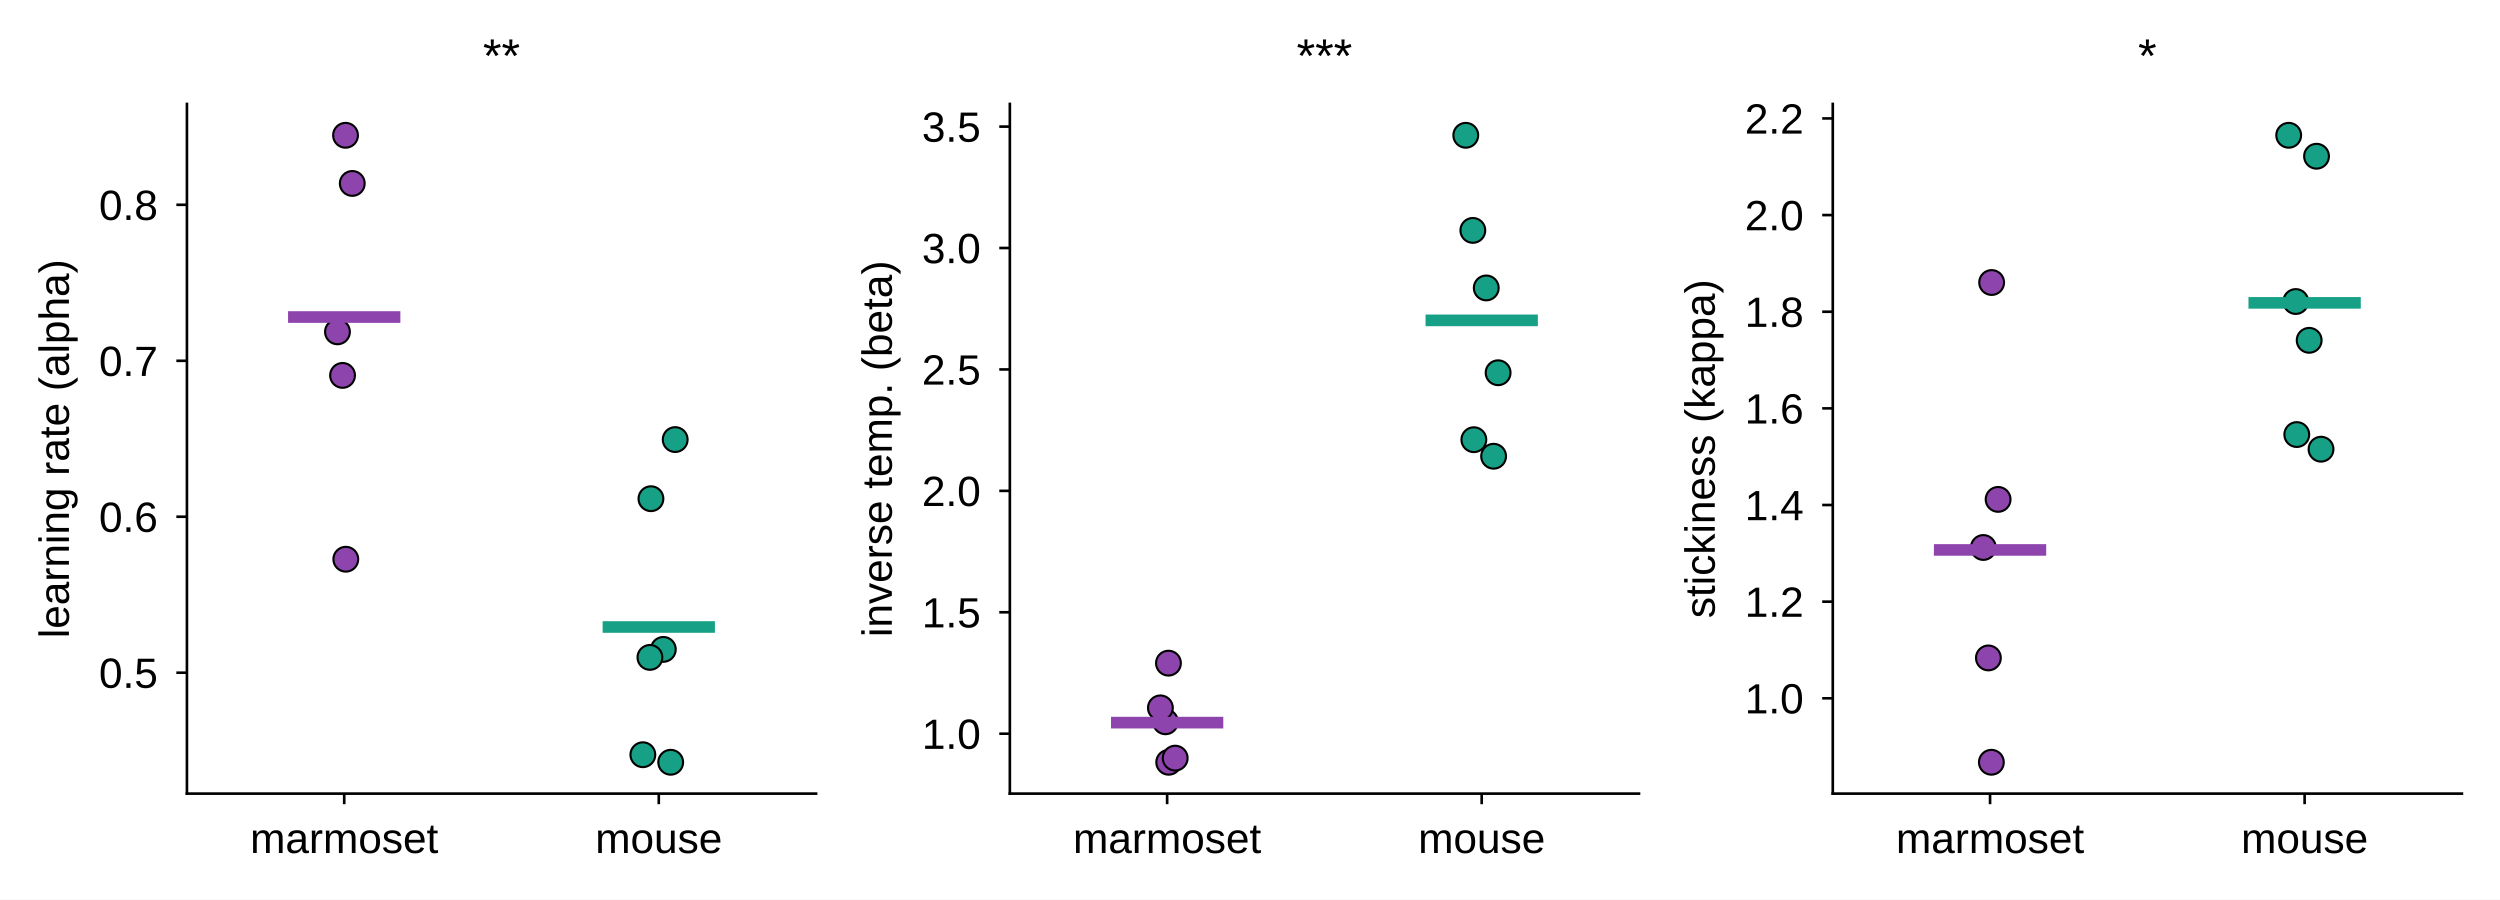
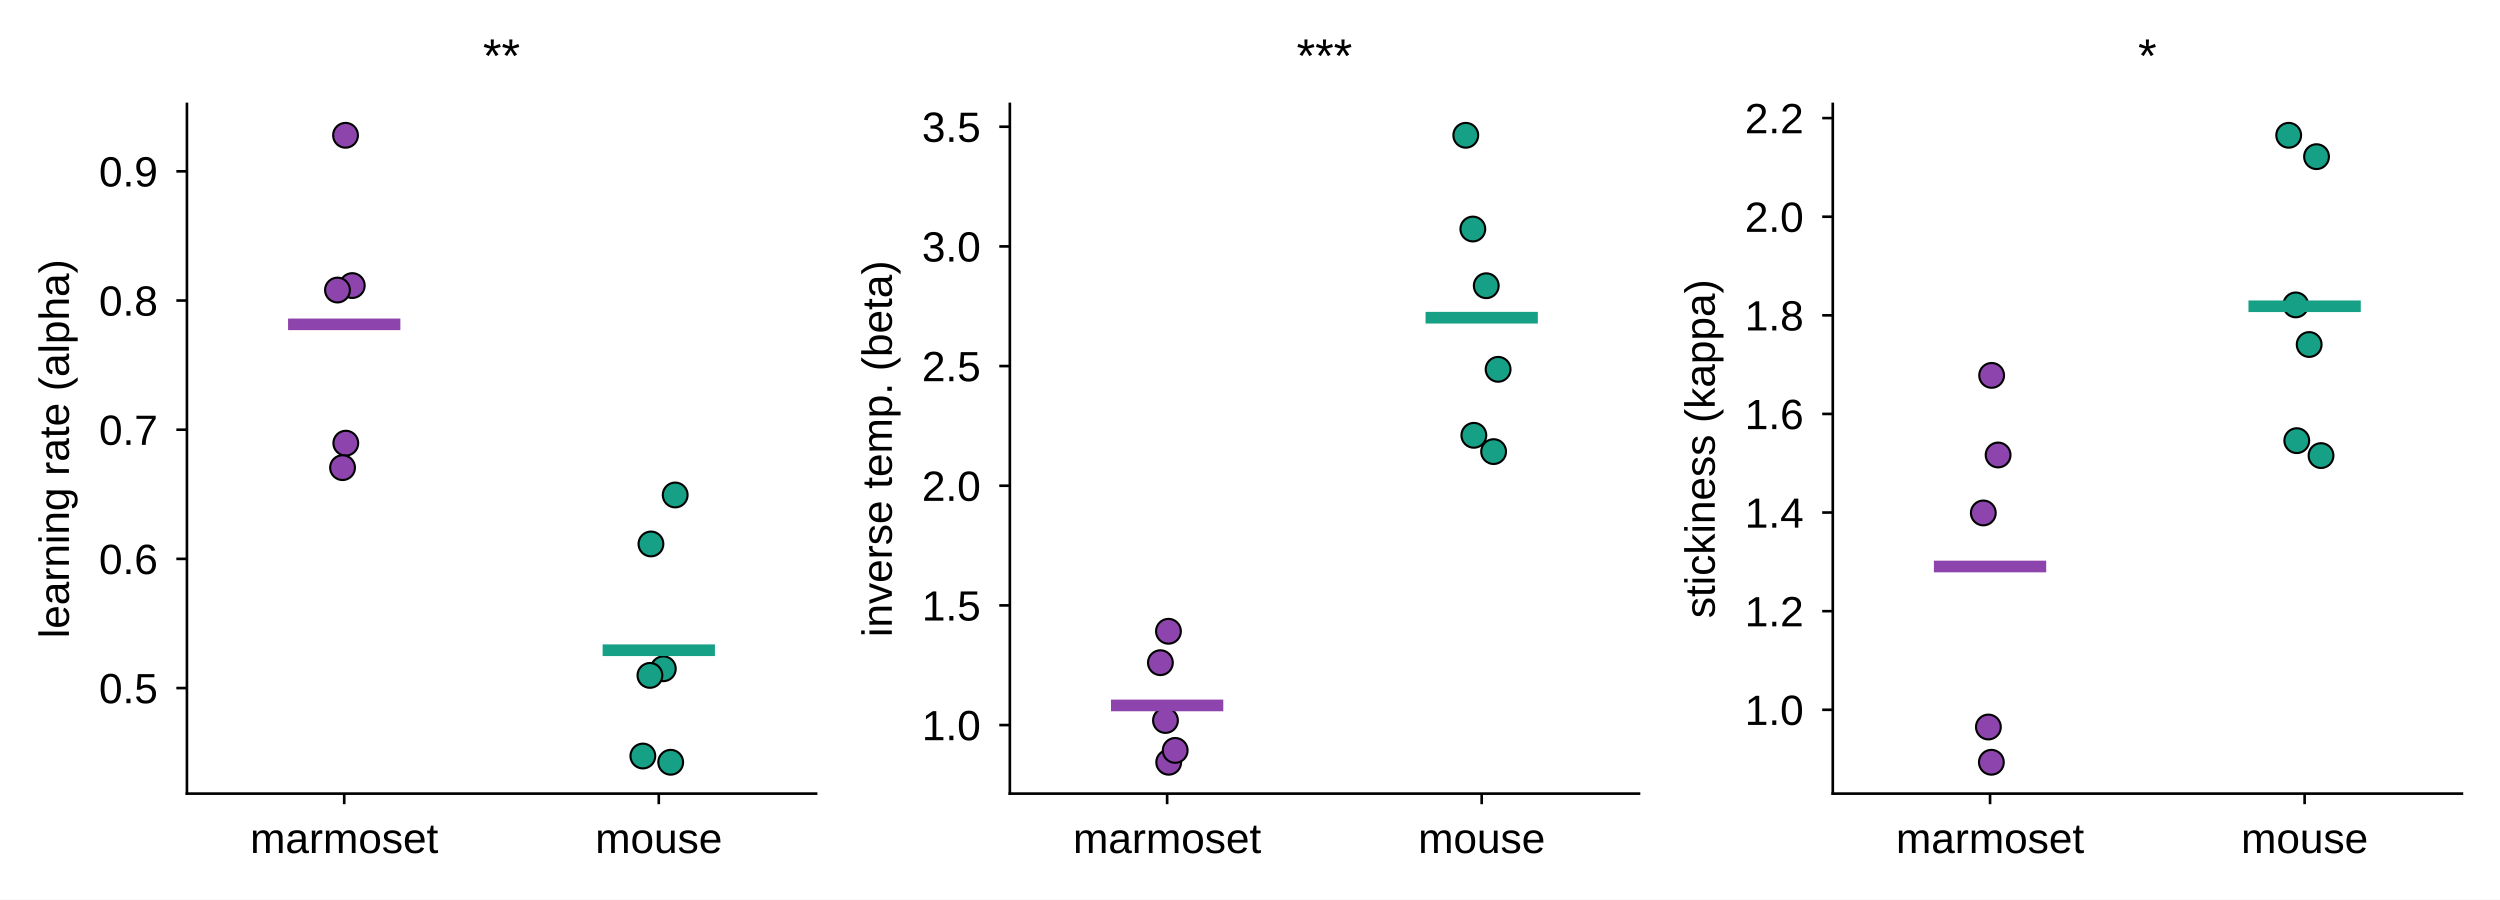
<svg xmlns="http://www.w3.org/2000/svg" xmlns:xlink="http://www.w3.org/1999/xlink" width="472.464pt" height="169.998pt" viewBox="0 0 472.464 169.998" version="1.1">
  <defs>
    <style type="text/css">*{stroke-linejoin: round; stroke-linecap: butt}</style>
  </defs>
  <g id="figure_1">
    <g id="patch_1">
      <path d="M 0 169.998  L 472.464 169.998  L 472.464 0  L 0 0  z " style="fill: #ffffff" />
    </g>
    <g id="axes_1">
      <g id="patch_2">
        <path d="M 35.328 149.982  L 154.224 149.982  L 154.224 19.642  L 35.328 19.642  z " style="fill: #ffffff" />
      </g>
      <g id="matplotlib.axis_1">
        <g id="xtick_1">
          <g id="line2d_1">
            <defs>
-               <path id="md2ce75b027" d="M 0 0  L 0 2  " style="stroke: #000000; stroke-width: 0.5" />
+               <path id="m58da74c126" d="M 0 0  L 0 2  " style="stroke: #000000; stroke-width: 0.5" />
            </defs>
            <g>
-               <use xlink:href="#md2ce75b027" x="65.052" y="149.982" style="stroke: #000000; stroke-width: 0.5" />
+               <use xlink:href="#m58da74c126" x="65.052" y="149.982" style="stroke: #000000; stroke-width: 0.5" />
            </g>
          </g>
          <g id="text_1">
            <text style="font-size: 8px; font-family: 'Arial'; text-anchor: middle" x="65.052" y="161.208" transform="rotate(-0 65.05156 161.2083)">marmoset</text>
          </g>
        </g>
        <g id="xtick_2">
          <g id="line2d_2">
            <g>
-               <use xlink:href="#md2ce75b027" x="124.5" y="149.982" style="stroke: #000000; stroke-width: 0.5" />
+               <use xlink:href="#m58da74c126" x="124.5" y="149.982" style="stroke: #000000; stroke-width: 0.5" />
            </g>
          </g>
          <g id="text_2">
            <text style="font-size: 8px; font-family: 'Arial'; text-anchor: middle" x="124.5" y="161.208" transform="rotate(-0 124.4997 161.2083)">mouse</text>
          </g>
        </g>
      </g>
      <g id="matplotlib.axis_2">
        <g id="ytick_1">
          <g id="line2d_3">
            <defs>
-               <path id="mda14978477" d="M 0 0  L -2 0  " style="stroke: #000000; stroke-width: 0.5" />
+               <path id="md3f1fef41a" d="M 0 0  L -2 0  " style="stroke: #000000; stroke-width: 0.5" />
            </defs>
            <g>
-               <use xlink:href="#mda14978477" x="35.328" y="127.131" style="stroke: #000000; stroke-width: 0.5" />
+               <use xlink:href="#md3f1fef41a" x="35.328" y="130.037" style="stroke: #000000; stroke-width: 0.5" />
            </g>
          </g>
          <g id="text_3">
-             <text style="font-size: 8px; font-family: 'Arial'; text-anchor: end" x="29.828" y="129.994" transform="rotate(-0 29.8275 129.9939)">0.5</text>
+             <text style="font-size: 8px; font-family: 'Arial'; text-anchor: end" x="29.828" y="132.9" transform="rotate(-0 29.8275 132.8999)">0.5</text>
          </g>
        </g>
        <g id="ytick_2">
          <g id="line2d_4">
            <g>
-               <use xlink:href="#mda14978477" x="35.328" y="97.656" style="stroke: #000000; stroke-width: 0.5" />
+               <use xlink:href="#md3f1fef41a" x="35.328" y="105.622" style="stroke: #000000; stroke-width: 0.5" />
            </g>
          </g>
          <g id="text_4">
-             <text style="font-size: 8px; font-family: 'Arial'; text-anchor: end" x="29.828" y="100.519" transform="rotate(-0 29.8275 100.5193)">0.6</text>
+             <text style="font-size: 8px; font-family: 'Arial'; text-anchor: end" x="29.828" y="108.486" transform="rotate(-0 29.8275 108.4856)">0.6</text>
          </g>
        </g>
        <g id="ytick_3">
          <g id="line2d_5">
            <g>
-               <use xlink:href="#mda14978477" x="35.328" y="68.182" style="stroke: #000000; stroke-width: 0.5" />
+               <use xlink:href="#md3f1fef41a" x="35.328" y="81.208" style="stroke: #000000; stroke-width: 0.5" />
            </g>
          </g>
          <g id="text_5">
-             <text style="font-size: 8px; font-family: 'Arial'; text-anchor: end" x="29.828" y="71.045" transform="rotate(-0 29.8275 71.04468)">0.7</text>
+             <text style="font-size: 8px; font-family: 'Arial'; text-anchor: end" x="29.828" y="84.071" transform="rotate(-0 29.8275 84.07127)">0.7</text>
          </g>
        </g>
        <g id="ytick_4">
          <g id="line2d_6">
            <g>
-               <use xlink:href="#mda14978477" x="35.328" y="38.707" style="stroke: #000000; stroke-width: 0.5" />
+               <use xlink:href="#md3f1fef41a" x="35.328" y="56.794" style="stroke: #000000; stroke-width: 0.5" />
            </g>
          </g>
          <g id="text_6">
-             <text style="font-size: 8px; font-family: 'Arial'; text-anchor: end" x="29.828" y="41.57" transform="rotate(-0 29.8275 41.57009)">0.8</text>
-           </g>
-         </g>
-         <g id="text_7">
+             <text style="font-size: 8px; font-family: 'Arial'; text-anchor: end" x="29.828" y="59.657" transform="rotate(-0 29.8275 59.65696)">0.8</text>
+           </g>
+         </g>
+         <g id="ytick_5">
+           <g id="line2d_7">
+             <g>
+               <use xlink:href="#md3f1fef41a" x="35.328" y="32.38" style="stroke: #000000; stroke-width: 0.5" />
+             </g>
+           </g>
+           <g id="text_7">
+             <text style="font-size: 8px; font-family: 'Arial'; text-anchor: end" x="29.828" y="35.243" transform="rotate(-0 29.8275 35.24266)">0.9</text>
+           </g>
+         </g>
+         <g id="text_8">
          <text style="font-size: 8px; font-family: 'Arial'; text-anchor: middle" x="13.024" y="84.812" transform="rotate(-90 13.02375 84.81203)">learning rate (alpha)</text>
        </g>
      </g>
      <g id="PathCollection_1">
        <defs>
-           <path id="m0063534826" d="M 0 2.345  C 0.622 2.345 1.219 2.098 1.658 1.658  C 2.098 1.219 2.345 0.622 2.345 0  C 2.345 -0.622 2.098 -1.219 1.658 -1.658  C 1.219 -2.098 0.622 -2.345 0 -2.345  C -0.622 -2.345 -1.219 -2.098 -1.658 -1.658  C -2.098 -1.219 -2.345 -0.622 -2.345 0  C -2.345 0.622 -2.098 1.219 -1.658 1.658  C -1.219 2.098 -0.622 2.345 0 2.345  z " style="stroke: #000000; stroke-width: 0.4" />
+           <path id="mdb68a3ec81" d="M 0 2.345  C 0.622 2.345 1.219 2.098 1.658 1.658  C 2.098 1.219 2.345 0.622 2.345 0  C 2.345 -0.622 2.098 -1.219 1.658 -1.658  C 1.219 -2.098 0.622 -2.345 0 -2.345  C -0.622 -2.345 -1.219 -2.098 -1.658 -1.658  C -2.098 -1.219 -2.345 -0.622 -2.345 0  C -2.345 0.622 -2.098 1.219 -1.658 1.658  C -1.219 2.098 -0.622 2.345 0 2.345  z " style="stroke: #000000; stroke-width: 0.4" />
        </defs>
-         <g clip-path="url(#pbc0d584014)">
-           <use xlink:href="#m0063534826" x="65.351" y="105.686" style="fill: #8e44ad; stroke: #000000; stroke-width: 0.4" />
-           <use xlink:href="#m0063534826" x="64.737" y="70.945" style="fill: #8e44ad; stroke: #000000; stroke-width: 0.4" />
-           <use xlink:href="#m0063534826" x="66.574" y="34.667" style="fill: #8e44ad; stroke: #000000; stroke-width: 0.4" />
-           <use xlink:href="#m0063534826" x="65.301" y="25.567" style="fill: #8e44ad; stroke: #000000; stroke-width: 0.4" />
-           <use xlink:href="#m0063534826" x="63.778" y="62.713" style="fill: #8e44ad; stroke: #000000; stroke-width: 0.4" />
+         <g clip-path="url(#pbd04d25666)">
+           <use xlink:href="#mdb68a3ec81" x="65.351" y="83.753" style="fill: #8e44ad; stroke: #000000; stroke-width: 0.4" />
+           <use xlink:href="#mdb68a3ec81" x="64.737" y="88.379" style="fill: #8e44ad; stroke: #000000; stroke-width: 0.4" />
+           <use xlink:href="#mdb68a3ec81" x="66.574" y="53.968" style="fill: #8e44ad; stroke: #000000; stroke-width: 0.4" />
+           <use xlink:href="#mdb68a3ec81" x="65.301" y="25.567" style="fill: #8e44ad; stroke: #000000; stroke-width: 0.4" />
+           <use xlink:href="#mdb68a3ec81" x="63.778" y="54.815" style="fill: #8e44ad; stroke: #000000; stroke-width: 0.4" />
        </g>
      </g>
      <g id="PathCollection_2">
        <defs>
-           <path id="m52a5b1b0d8" d="M 0 2.345  C 0.622 2.345 1.219 2.098 1.658 1.658  C 2.098 1.219 2.345 0.622 2.345 0  C 2.345 -0.622 2.098 -1.219 1.658 -1.658  C 1.219 -2.098 0.622 -2.345 0 -2.345  C -0.622 -2.345 -1.219 -2.098 -1.658 -1.658  C -2.098 -1.219 -2.345 -0.622 -2.345 0  C -2.345 0.622 -2.098 1.219 -1.658 1.658  C -1.219 2.098 -0.622 2.345 0 2.345  z " style="stroke: #000000; stroke-width: 0.4" />
+           <path id="ma48a3a8431" d="M 0 2.345  C 0.622 2.345 1.219 2.098 1.658 1.658  C 2.098 1.219 2.345 0.622 2.345 0  C 2.345 -0.622 2.098 -1.219 1.658 -1.658  C 1.219 -2.098 0.622 -2.345 0 -2.345  C -0.622 -2.345 -1.219 -2.098 -1.658 -1.658  C -2.098 -1.219 -2.345 -0.622 -2.345 0  C -2.345 0.622 -2.098 1.219 -1.658 1.658  C -1.219 2.098 -0.622 2.345 0 2.345  z " style="stroke: #000000; stroke-width: 0.4" />
        </defs>
-         <g clip-path="url(#pbc0d584014)">
-           <use xlink:href="#m52a5b1b0d8" x="125.36" y="122.725" style="fill: #16a085; stroke: #000000; stroke-width: 0.4" />
-           <use xlink:href="#m52a5b1b0d8" x="127.601" y="83.074" style="fill: #16a085; stroke: #000000; stroke-width: 0.4" />
-           <use xlink:href="#m52a5b1b0d8" x="126.752" y="144.057" style="fill: #16a085; stroke: #000000; stroke-width: 0.4" />
-           <use xlink:href="#m52a5b1b0d8" x="122.826" y="124.238" style="fill: #16a085; stroke: #000000; stroke-width: 0.4" />
-           <use xlink:href="#m52a5b1b0d8" x="121.491" y="142.633" style="fill: #16a085; stroke: #000000; stroke-width: 0.4" />
-           <use xlink:href="#m52a5b1b0d8" x="123.018" y="94.248" style="fill: #16a085; stroke: #000000; stroke-width: 0.4" />
+         <g clip-path="url(#pbd04d25666)">
+           <use xlink:href="#ma48a3a8431" x="125.36" y="126.387" style="fill: #16a085; stroke: #000000; stroke-width: 0.4" />
+           <use xlink:href="#ma48a3a8431" x="127.601" y="93.544" style="fill: #16a085; stroke: #000000; stroke-width: 0.4" />
+           <use xlink:href="#ma48a3a8431" x="126.752" y="144.057" style="fill: #16a085; stroke: #000000; stroke-width: 0.4" />
+           <use xlink:href="#ma48a3a8431" x="122.826" y="127.64" style="fill: #16a085; stroke: #000000; stroke-width: 0.4" />
+           <use xlink:href="#ma48a3a8431" x="121.491" y="142.878" style="fill: #16a085; stroke: #000000; stroke-width: 0.4" />
+           <use xlink:href="#ma48a3a8431" x="123.018" y="102.8" style="fill: #16a085; stroke: #000000; stroke-width: 0.4" />
        </g>
      </g>
      <g id="patch_3">
        <path d="M 35.328 149.982  L 35.328 19.642  " style="fill: none; stroke: #000000; stroke-width: 0.5; stroke-linejoin: miter; stroke-linecap: square" />
      </g>
      <g id="patch_4">
        <path d="M 35.328 149.982  L 154.224 149.982  " style="fill: none; stroke: #000000; stroke-width: 0.5; stroke-linejoin: miter; stroke-linecap: square" />
      </g>
-       <g id="line2d_7">
-         <path d="M 55.54 59.915  L 74.563 59.915  " clip-path="url(#pbc0d584014)" style="fill: none; stroke: #8e44ad; stroke-width: 2.2; stroke-linecap: square" />
-       </g>
      <g id="line2d_8">
-         <path d="M 114.988 118.496  L 134.011 118.496  " clip-path="url(#pbc0d584014)" style="fill: none; stroke: #16a085; stroke-width: 2.2; stroke-linecap: square" />
-       </g>
-       <g id="text_8">
+         <path d="M 55.54 61.296  L 74.563 61.296  " clip-path="url(#pbd04d25666)" style="fill: none; stroke: #8e44ad; stroke-width: 2.2; stroke-linecap: square" />
+       </g>
+       <g id="line2d_9">
+         <path d="M 114.988 122.884  L 134.011 122.884  " clip-path="url(#pbd04d25666)" style="fill: none; stroke: #16a085; stroke-width: 2.2; stroke-linecap: square" />
+       </g>
+       <g id="text_9">
        <text style="font-size: 9px; font-family: 'Arial'; text-anchor: middle" x="94.776" y="13.642" transform="rotate(-0 94.77563 13.64203)">**</text>
      </g>
    </g>
    <g id="axes_2">
      <g id="patch_5">
        <path d="M 190.847 149.982  L 309.744 149.982  L 309.744 19.642  L 190.847 19.642  z " style="fill: #ffffff" />
      </g>
      <g id="matplotlib.axis_3">
        <g id="xtick_3">
-           <g id="line2d_9">
-             <g>
-               <use xlink:href="#md2ce75b027" x="220.572" y="149.982" style="stroke: #000000; stroke-width: 0.5" />
-             </g>
-           </g>
-           <g id="text_9">
+           <g id="line2d_10">
+             <g>
+               <use xlink:href="#m58da74c126" x="220.572" y="149.982" style="stroke: #000000; stroke-width: 0.5" />
+             </g>
+           </g>
+           <g id="text_10">
            <text style="font-size: 8px; font-family: 'Arial'; text-anchor: middle" x="220.572" y="161.208" transform="rotate(-0 220.5716 161.2083)">marmoset</text>
          </g>
        </g>
        <g id="xtick_4">
-           <g id="line2d_10">
-             <g>
-               <use xlink:href="#md2ce75b027" x="280.02" y="149.982" style="stroke: #000000; stroke-width: 0.5" />
-             </g>
-           </g>
-           <g id="text_10">
+           <g id="line2d_11">
+             <g>
+               <use xlink:href="#m58da74c126" x="280.02" y="149.982" style="stroke: #000000; stroke-width: 0.5" />
+             </g>
+           </g>
+           <g id="text_11">
            <text style="font-size: 8px; font-family: 'Arial'; text-anchor: middle" x="280.02" y="161.208" transform="rotate(-0 280.0197 161.2083)">mouse</text>
          </g>
        </g>
      </g>
      <g id="matplotlib.axis_4">
-         <g id="ytick_5">
-           <g id="line2d_11">
-             <g>
-               <use xlink:href="#mda14978477" x="190.847" y="138.658" style="stroke: #000000; stroke-width: 0.5" />
-             </g>
-           </g>
-           <g id="text_11">
-             <text style="font-size: 8px; font-family: 'Arial'; text-anchor: end" x="185.347" y="141.521" transform="rotate(-0 185.3475 141.5213)">1.0</text>
-           </g>
-         </g>
        <g id="ytick_6">
          <g id="line2d_12">
            <g>
-               <use xlink:href="#mda14978477" x="190.847" y="115.711" style="stroke: #000000; stroke-width: 0.5" />
+               <use xlink:href="#md3f1fef41a" x="190.847" y="137.028" style="stroke: #000000; stroke-width: 0.5" />
            </g>
          </g>
          <g id="text_12">
-             <text style="font-size: 8px; font-family: 'Arial'; text-anchor: end" x="185.347" y="118.574" transform="rotate(-0 185.3475 118.5743)">1.5</text>
+             <text style="font-size: 8px; font-family: 'Arial'; text-anchor: end" x="185.347" y="139.891" transform="rotate(-0 185.3475 139.8907)">1.0</text>
          </g>
        </g>
        <g id="ytick_7">
          <g id="line2d_13">
            <g>
-               <use xlink:href="#mda14978477" x="190.847" y="92.764" style="stroke: #000000; stroke-width: 0.5" />
+               <use xlink:href="#md3f1fef41a" x="190.847" y="114.411" style="stroke: #000000; stroke-width: 0.5" />
            </g>
          </g>
          <g id="text_13">
-             <text style="font-size: 8px; font-family: 'Arial'; text-anchor: end" x="185.347" y="95.627" transform="rotate(-0 185.3475 95.62731)">2.0</text>
+             <text style="font-size: 8px; font-family: 'Arial'; text-anchor: end" x="185.347" y="117.275" transform="rotate(-0 185.3475 117.2746)">1.5</text>
          </g>
        </g>
        <g id="ytick_8">
          <g id="line2d_14">
            <g>
-               <use xlink:href="#mda14978477" x="190.847" y="69.817" style="stroke: #000000; stroke-width: 0.5" />
+               <use xlink:href="#md3f1fef41a" x="190.847" y="91.795" style="stroke: #000000; stroke-width: 0.5" />
            </g>
          </g>
          <g id="text_14">
-             <text style="font-size: 8px; font-family: 'Arial'; text-anchor: end" x="185.347" y="72.68" transform="rotate(-0 185.3475 72.6803)">2.5</text>
+             <text style="font-size: 8px; font-family: 'Arial'; text-anchor: end" x="185.347" y="94.658" transform="rotate(-0 185.3475 94.65843)">2.0</text>
          </g>
        </g>
        <g id="ytick_9">
          <g id="line2d_15">
            <g>
-               <use xlink:href="#mda14978477" x="190.847" y="46.87" style="stroke: #000000; stroke-width: 0.5" />
+               <use xlink:href="#md3f1fef41a" x="190.847" y="69.179" style="stroke: #000000; stroke-width: 0.5" />
            </g>
          </g>
          <g id="text_15">
-             <text style="font-size: 8px; font-family: 'Arial'; text-anchor: end" x="185.347" y="49.733" transform="rotate(-0 185.3475 49.73328)">3.0</text>
+             <text style="font-size: 8px; font-family: 'Arial'; text-anchor: end" x="185.347" y="72.042" transform="rotate(-0 185.3475 72.04227)">2.5</text>
          </g>
        </g>
        <g id="ytick_10">
          <g id="line2d_16">
            <g>
-               <use xlink:href="#mda14978477" x="190.847" y="23.923" style="stroke: #000000; stroke-width: 0.5" />
+               <use xlink:href="#md3f1fef41a" x="190.847" y="46.563" style="stroke: #000000; stroke-width: 0.5" />
            </g>
          </g>
          <g id="text_16">
-             <text style="font-size: 8px; font-family: 'Arial'; text-anchor: end" x="185.347" y="26.786" transform="rotate(-0 185.3475 26.78626)">3.5</text>
-           </g>
-         </g>
-         <g id="text_17">
+             <text style="font-size: 8px; font-family: 'Arial'; text-anchor: end" x="185.347" y="49.426" transform="rotate(-0 185.3475 49.42612)">3.0</text>
+           </g>
+         </g>
+         <g id="ytick_11">
+           <g id="line2d_17">
+             <g>
+               <use xlink:href="#md3f1fef41a" x="190.847" y="23.947" style="stroke: #000000; stroke-width: 0.5" />
+             </g>
+           </g>
+           <g id="text_17">
+             <text style="font-size: 8px; font-family: 'Arial'; text-anchor: end" x="185.347" y="26.81" transform="rotate(-0 185.3475 26.80996)">3.5</text>
+           </g>
+         </g>
+         <g id="text_18">
          <text style="font-size: 8px; font-family: 'Arial'; text-anchor: middle" x="168.544" y="84.812" transform="rotate(-90 168.5437 84.81203)">inverse temp. (beta)</text>
        </g>
      </g>
      <g id="PathCollection_3">
-         <g clip-path="url(#p480b66b146)">
-           <use xlink:href="#m0063534826" x="220.871" y="144.057" style="fill: #8e44ad; stroke: #000000; stroke-width: 0.4" />
-           <use xlink:href="#m0063534826" x="220.257" y="136.408" style="fill: #8e44ad; stroke: #000000; stroke-width: 0.4" />
-           <use xlink:href="#m0063534826" x="222.094" y="143.276" style="fill: #8e44ad; stroke: #000000; stroke-width: 0.4" />
-           <use xlink:href="#m0063534826" x="220.821" y="125.325" style="fill: #8e44ad; stroke: #000000; stroke-width: 0.4" />
-           <use xlink:href="#m0063534826" x="219.298" y="133.777" style="fill: #8e44ad; stroke: #000000; stroke-width: 0.4" />
+         <g clip-path="url(#p44e734f591)">
+           <use xlink:href="#mdb68a3ec81" x="220.871" y="144.057" style="fill: #8e44ad; stroke: #000000; stroke-width: 0.4" />
+           <use xlink:href="#mdb68a3ec81" x="220.257" y="136.164" style="fill: #8e44ad; stroke: #000000; stroke-width: 0.4" />
+           <use xlink:href="#mdb68a3ec81" x="222.094" y="141.816" style="fill: #8e44ad; stroke: #000000; stroke-width: 0.4" />
+           <use xlink:href="#mdb68a3ec81" x="220.821" y="119.303" style="fill: #8e44ad; stroke: #000000; stroke-width: 0.4" />
+           <use xlink:href="#mdb68a3ec81" x="219.298" y="125.239" style="fill: #8e44ad; stroke: #000000; stroke-width: 0.4" />
        </g>
      </g>
      <g id="PathCollection_4">
-         <g clip-path="url(#p480b66b146)">
-           <use xlink:href="#m52a5b1b0d8" x="280.88" y="54.416" style="fill: #16a085; stroke: #000000; stroke-width: 0.4" />
-           <use xlink:href="#m52a5b1b0d8" x="283.121" y="70.444" style="fill: #16a085; stroke: #000000; stroke-width: 0.4" />
-           <use xlink:href="#m52a5b1b0d8" x="282.272" y="86.222" style="fill: #16a085; stroke: #000000; stroke-width: 0.4" />
-           <use xlink:href="#m52a5b1b0d8" x="278.346" y="43.542" style="fill: #16a085; stroke: #000000; stroke-width: 0.4" />
-           <use xlink:href="#m52a5b1b0d8" x="277.011" y="25.567" style="fill: #16a085; stroke: #000000; stroke-width: 0.4" />
-           <use xlink:href="#m52a5b1b0d8" x="278.538" y="83.097" style="fill: #16a085; stroke: #000000; stroke-width: 0.4" />
+         <g clip-path="url(#p44e734f591)">
+           <use xlink:href="#ma48a3a8431" x="280.88" y="54" style="fill: #16a085; stroke: #000000; stroke-width: 0.4" />
+           <use xlink:href="#ma48a3a8431" x="283.121" y="69.797" style="fill: #16a085; stroke: #000000; stroke-width: 0.4" />
+           <use xlink:href="#ma48a3a8431" x="282.272" y="85.347" style="fill: #16a085; stroke: #000000; stroke-width: 0.4" />
+           <use xlink:href="#ma48a3a8431" x="278.346" y="43.283" style="fill: #16a085; stroke: #000000; stroke-width: 0.4" />
+           <use xlink:href="#ma48a3a8431" x="277.011" y="25.567" style="fill: #16a085; stroke: #000000; stroke-width: 0.4" />
+           <use xlink:href="#ma48a3a8431" x="278.538" y="82.268" style="fill: #16a085; stroke: #000000; stroke-width: 0.4" />
        </g>
      </g>
      <g id="patch_6">
        <path d="M 190.847 149.982  L 190.847 19.642  " style="fill: none; stroke: #000000; stroke-width: 0.5; stroke-linejoin: miter; stroke-linecap: square" />
      </g>
      <g id="patch_7">
        <path d="M 190.847 149.982  L 309.744 149.982  " style="fill: none; stroke: #000000; stroke-width: 0.5; stroke-linejoin: miter; stroke-linecap: square" />
      </g>
-       <g id="line2d_17">
-         <path d="M 211.06 136.569  L 230.083 136.569  " clip-path="url(#p480b66b146)" style="fill: none; stroke: #8e44ad; stroke-width: 2.2; stroke-linecap: square" />
-       </g>
      <g id="line2d_18">
-         <path d="M 270.508 60.548  L 289.531 60.548  " clip-path="url(#p480b66b146)" style="fill: none; stroke: #16a085; stroke-width: 2.2; stroke-linecap: square" />
-       </g>
-       <g id="text_18">
+         <path d="M 211.06 133.316  L 230.083 133.316  " clip-path="url(#p44e734f591)" style="fill: none; stroke: #8e44ad; stroke-width: 2.2; stroke-linecap: square" />
+       </g>
+       <g id="line2d_19">
+         <path d="M 270.508 60.044  L 289.531 60.044  " clip-path="url(#p44e734f591)" style="fill: none; stroke: #16a085; stroke-width: 2.2; stroke-linecap: square" />
+       </g>
+       <g id="text_19">
        <text style="font-size: 9px; font-family: 'Arial'; text-anchor: middle" x="250.296" y="13.642" transform="rotate(-0 250.2956 13.64203)">***</text>
      </g>
    </g>
    <g id="axes_3">
      <g id="patch_8">
        <path d="M 346.368 149.982  L 465.264 149.982  L 465.264 19.642  L 346.368 19.642  z " style="fill: #ffffff" />
      </g>
      <g id="matplotlib.axis_5">
        <g id="xtick_5">
-           <g id="line2d_19">
-             <g>
-               <use xlink:href="#md2ce75b027" x="376.092" y="149.982" style="stroke: #000000; stroke-width: 0.5" />
-             </g>
-           </g>
-           <g id="text_19">
+           <g id="line2d_20">
+             <g>
+               <use xlink:href="#m58da74c126" x="376.092" y="149.982" style="stroke: #000000; stroke-width: 0.5" />
+             </g>
+           </g>
+           <g id="text_20">
            <text style="font-size: 8px; font-family: 'Arial'; text-anchor: middle" x="376.092" y="161.208" transform="rotate(-0 376.0916 161.2083)">marmoset</text>
          </g>
        </g>
        <g id="xtick_6">
-           <g id="line2d_20">
-             <g>
-               <use xlink:href="#md2ce75b027" x="435.54" y="149.982" style="stroke: #000000; stroke-width: 0.5" />
-             </g>
-           </g>
-           <g id="text_20">
+           <g id="line2d_21">
+             <g>
+               <use xlink:href="#m58da74c126" x="435.54" y="149.982" style="stroke: #000000; stroke-width: 0.5" />
+             </g>
+           </g>
+           <g id="text_21">
            <text style="font-size: 8px; font-family: 'Arial'; text-anchor: middle" x="435.54" y="161.208" transform="rotate(-0 435.5397 161.2083)">mouse</text>
          </g>
        </g>
      </g>
      <g id="matplotlib.axis_6">
-         <g id="ytick_11">
-           <g id="line2d_21">
-             <g>
-               <use xlink:href="#mda14978477" x="346.368" y="131.967" style="stroke: #000000; stroke-width: 0.5" />
-             </g>
-           </g>
-           <g id="text_21">
-             <text style="font-size: 8px; font-family: 'Arial'; text-anchor: end" x="340.868" y="134.83" transform="rotate(-0 340.8675 134.8302)">1.0</text>
-           </g>
-         </g>
        <g id="ytick_12">
          <g id="line2d_22">
            <g>
-               <use xlink:href="#mda14978477" x="346.368" y="113.703" style="stroke: #000000; stroke-width: 0.5" />
+               <use xlink:href="#md3f1fef41a" x="346.368" y="134.138" style="stroke: #000000; stroke-width: 0.5" />
            </g>
          </g>
          <g id="text_22">
-             <text style="font-size: 8px; font-family: 'Arial'; text-anchor: end" x="340.868" y="116.566" transform="rotate(-0 340.8675 116.5664)">1.2</text>
+             <text style="font-size: 8px; font-family: 'Arial'; text-anchor: end" x="340.868" y="137.001" transform="rotate(-0 340.8675 137.001)">1.0</text>
          </g>
        </g>
        <g id="ytick_13">
          <g id="line2d_23">
            <g>
-               <use xlink:href="#mda14978477" x="346.368" y="95.439" style="stroke: #000000; stroke-width: 0.5" />
+               <use xlink:href="#md3f1fef41a" x="346.368" y="115.501" style="stroke: #000000; stroke-width: 0.5" />
            </g>
          </g>
          <g id="text_23">
-             <text style="font-size: 8px; font-family: 'Arial'; text-anchor: end" x="340.868" y="98.303" transform="rotate(-0 340.8675 98.30259)">1.4</text>
+             <text style="font-size: 8px; font-family: 'Arial'; text-anchor: end" x="340.868" y="118.365" transform="rotate(-0 340.8675 118.3645)">1.2</text>
          </g>
        </g>
        <g id="ytick_14">
          <g id="line2d_24">
            <g>
-               <use xlink:href="#mda14978477" x="346.368" y="77.176" style="stroke: #000000; stroke-width: 0.5" />
+               <use xlink:href="#md3f1fef41a" x="346.368" y="96.865" style="stroke: #000000; stroke-width: 0.5" />
            </g>
          </g>
          <g id="text_24">
-             <text style="font-size: 8px; font-family: 'Arial'; text-anchor: end" x="340.868" y="80.039" transform="rotate(-0 340.8675 80.03876)">1.6</text>
+             <text style="font-size: 8px; font-family: 'Arial'; text-anchor: end" x="340.868" y="99.728" transform="rotate(-0 340.8675 99.7281)">1.4</text>
          </g>
        </g>
        <g id="ytick_15">
          <g id="line2d_25">
            <g>
-               <use xlink:href="#mda14978477" x="346.368" y="58.912" style="stroke: #000000; stroke-width: 0.5" />
+               <use xlink:href="#md3f1fef41a" x="346.368" y="78.229" style="stroke: #000000; stroke-width: 0.5" />
            </g>
          </g>
          <g id="text_25">
-             <text style="font-size: 8px; font-family: 'Arial'; text-anchor: end" x="340.868" y="61.775" transform="rotate(-0 340.8675 61.77494)">1.8</text>
+             <text style="font-size: 8px; font-family: 'Arial'; text-anchor: end" x="340.868" y="81.092" transform="rotate(-0 340.8675 81.09167)">1.6</text>
          </g>
        </g>
        <g id="ytick_16">
          <g id="line2d_26">
            <g>
-               <use xlink:href="#mda14978477" x="346.368" y="40.648" style="stroke: #000000; stroke-width: 0.5" />
+               <use xlink:href="#md3f1fef41a" x="346.368" y="59.592" style="stroke: #000000; stroke-width: 0.5" />
            </g>
          </g>
          <g id="text_26">
-             <text style="font-size: 8px; font-family: 'Arial'; text-anchor: end" x="340.868" y="43.511" transform="rotate(-0 340.8675 43.51112)">2.0</text>
+             <text style="font-size: 8px; font-family: 'Arial'; text-anchor: end" x="340.868" y="62.455" transform="rotate(-0 340.8675 62.45523)">1.8</text>
          </g>
        </g>
        <g id="ytick_17">
          <g id="line2d_27">
            <g>
-               <use xlink:href="#mda14978477" x="346.368" y="22.384" style="stroke: #000000; stroke-width: 0.5" />
+               <use xlink:href="#md3f1fef41a" x="346.368" y="40.956" style="stroke: #000000; stroke-width: 0.5" />
            </g>
          </g>
          <g id="text_27">
-             <text style="font-size: 8px; font-family: 'Arial'; text-anchor: end" x="340.868" y="25.247" transform="rotate(-0 340.8675 25.24729)">2.2</text>
-           </g>
-         </g>
-         <g id="text_28">
+             <text style="font-size: 8px; font-family: 'Arial'; text-anchor: end" x="340.868" y="43.819" transform="rotate(-0 340.8675 43.8188)">2.0</text>
+           </g>
+         </g>
+         <g id="ytick_18">
+           <g id="line2d_28">
+             <g>
+               <use xlink:href="#md3f1fef41a" x="346.368" y="22.319" style="stroke: #000000; stroke-width: 0.5" />
+             </g>
+           </g>
+           <g id="text_28">
+             <text style="font-size: 8px; font-family: 'Arial'; text-anchor: end" x="340.868" y="25.182" transform="rotate(-0 340.8675 25.18237)">2.2</text>
+           </g>
+         </g>
+         <g id="text_29">
          <text style="font-size: 8px; font-family: 'Arial'; text-anchor: middle" x="324.064" y="84.812" transform="rotate(-90 324.0638 84.81203)">stickiness (kappa)</text>
        </g>
      </g>
      <g id="PathCollection_5">
-         <g clip-path="url(#p9e723b71d0)">
-           <use xlink:href="#m0063534826" x="376.391" y="53.39" style="fill: #8e44ad; stroke: #000000; stroke-width: 0.4" />
-           <use xlink:href="#m0063534826" x="375.777" y="124.34" style="fill: #8e44ad; stroke: #000000; stroke-width: 0.4" />
-           <use xlink:href="#m0063534826" x="377.614" y="94.377" style="fill: #8e44ad; stroke: #000000; stroke-width: 0.4" />
-           <use xlink:href="#m0063534826" x="376.341" y="144.057" style="fill: #8e44ad; stroke: #000000; stroke-width: 0.4" />
-           <use xlink:href="#m0063534826" x="374.818" y="103.468" style="fill: #8e44ad; stroke: #000000; stroke-width: 0.4" />
+         <g clip-path="url(#pa558ff47fc)">
+           <use xlink:href="#mdb68a3ec81" x="376.391" y="70.942" style="fill: #8e44ad; stroke: #000000; stroke-width: 0.4" />
+           <use xlink:href="#mdb68a3ec81" x="375.777" y="137.394" style="fill: #8e44ad; stroke: #000000; stroke-width: 0.4" />
+           <use xlink:href="#mdb68a3ec81" x="377.614" y="85.986" style="fill: #8e44ad; stroke: #000000; stroke-width: 0.4" />
+           <use xlink:href="#mdb68a3ec81" x="376.341" y="144.057" style="fill: #8e44ad; stroke: #000000; stroke-width: 0.4" />
+           <use xlink:href="#mdb68a3ec81" x="374.818" y="96.938" style="fill: #8e44ad; stroke: #000000; stroke-width: 0.4" />
        </g>
      </g>
      <g id="PathCollection_6">
-         <g clip-path="url(#p9e723b71d0)">
-           <use xlink:href="#m52a5b1b0d8" x="436.4" y="64.317" style="fill: #16a085; stroke: #000000; stroke-width: 0.4" />
-           <use xlink:href="#m52a5b1b0d8" x="438.641" y="84.891" style="fill: #16a085; stroke: #000000; stroke-width: 0.4" />
-           <use xlink:href="#m52a5b1b0d8" x="437.792" y="29.526" style="fill: #16a085; stroke: #000000; stroke-width: 0.4" />
-           <use xlink:href="#m52a5b1b0d8" x="433.866" y="56.983" style="fill: #16a085; stroke: #000000; stroke-width: 0.4" />
-           <use xlink:href="#m52a5b1b0d8" x="432.531" y="25.567" style="fill: #16a085; stroke: #000000; stroke-width: 0.4" />
-           <use xlink:href="#m52a5b1b0d8" x="434.058" y="82.124" style="fill: #16a085; stroke: #000000; stroke-width: 0.4" />
+         <g clip-path="url(#pa558ff47fc)">
+           <use xlink:href="#ma48a3a8431" x="436.4" y="65.108" style="fill: #16a085; stroke: #000000; stroke-width: 0.4" />
+           <use xlink:href="#ma48a3a8431" x="438.641" y="86.101" style="fill: #16a085; stroke: #000000; stroke-width: 0.4" />
+           <use xlink:href="#ma48a3a8431" x="437.792" y="29.607" style="fill: #16a085; stroke: #000000; stroke-width: 0.4" />
+           <use xlink:href="#ma48a3a8431" x="433.866" y="57.624" style="fill: #16a085; stroke: #000000; stroke-width: 0.4" />
+           <use xlink:href="#ma48a3a8431" x="432.531" y="25.567" style="fill: #16a085; stroke: #000000; stroke-width: 0.4" />
+           <use xlink:href="#ma48a3a8431" x="434.058" y="83.278" style="fill: #16a085; stroke: #000000; stroke-width: 0.4" />
        </g>
      </g>
      <g id="patch_9">
        <path d="M 346.368 149.982  L 346.368 19.642  " style="fill: none; stroke: #000000; stroke-width: 0.5; stroke-linejoin: miter; stroke-linecap: square" />
      </g>
      <g id="patch_10">
        <path d="M 346.368 149.982  L 465.264 149.982  " style="fill: none; stroke: #000000; stroke-width: 0.5; stroke-linejoin: miter; stroke-linecap: square" />
      </g>
-       <g id="line2d_28">
-         <path d="M 366.58 103.927  L 385.603 103.927  " clip-path="url(#p9e723b71d0)" style="fill: none; stroke: #8e44ad; stroke-width: 2.2; stroke-linecap: square" />
-       </g>
      <g id="line2d_29">
-         <path d="M 426.028 57.235  L 445.051 57.235  " clip-path="url(#p9e723b71d0)" style="fill: none; stroke: #16a085; stroke-width: 2.2; stroke-linecap: square" />
-       </g>
-       <g id="text_29">
+         <path d="M 366.58 107.063  L 385.603 107.063  " clip-path="url(#pa558ff47fc)" style="fill: none; stroke: #8e44ad; stroke-width: 2.2; stroke-linecap: square" />
+       </g>
+       <g id="line2d_30">
+         <path d="M 426.028 57.881  L 445.051 57.881  " clip-path="url(#pa558ff47fc)" style="fill: none; stroke: #16a085; stroke-width: 2.2; stroke-linecap: square" />
+       </g>
+       <g id="text_30">
        <text style="font-size: 9px; font-family: 'Arial'; text-anchor: middle" x="405.816" y="13.642" transform="rotate(-0 405.8156 13.64203)">*</text>
      </g>
    </g>
  </g>
  <defs>
-     <clipPath id="pbc0d584014">
+     <clipPath id="pbd04d25666">
      <rect x="35.328" y="19.642" width="118.896" height="130.34" />
    </clipPath>
-     <clipPath id="p480b66b146">
+     <clipPath id="p44e734f591">
      <rect x="190.847" y="19.642" width="118.896" height="130.34" />
    </clipPath>
-     <clipPath id="p9e723b71d0">
+     <clipPath id="pa558ff47fc">
      <rect x="346.368" y="19.642" width="118.896" height="130.34" />
    </clipPath>
  </defs>
</svg>
